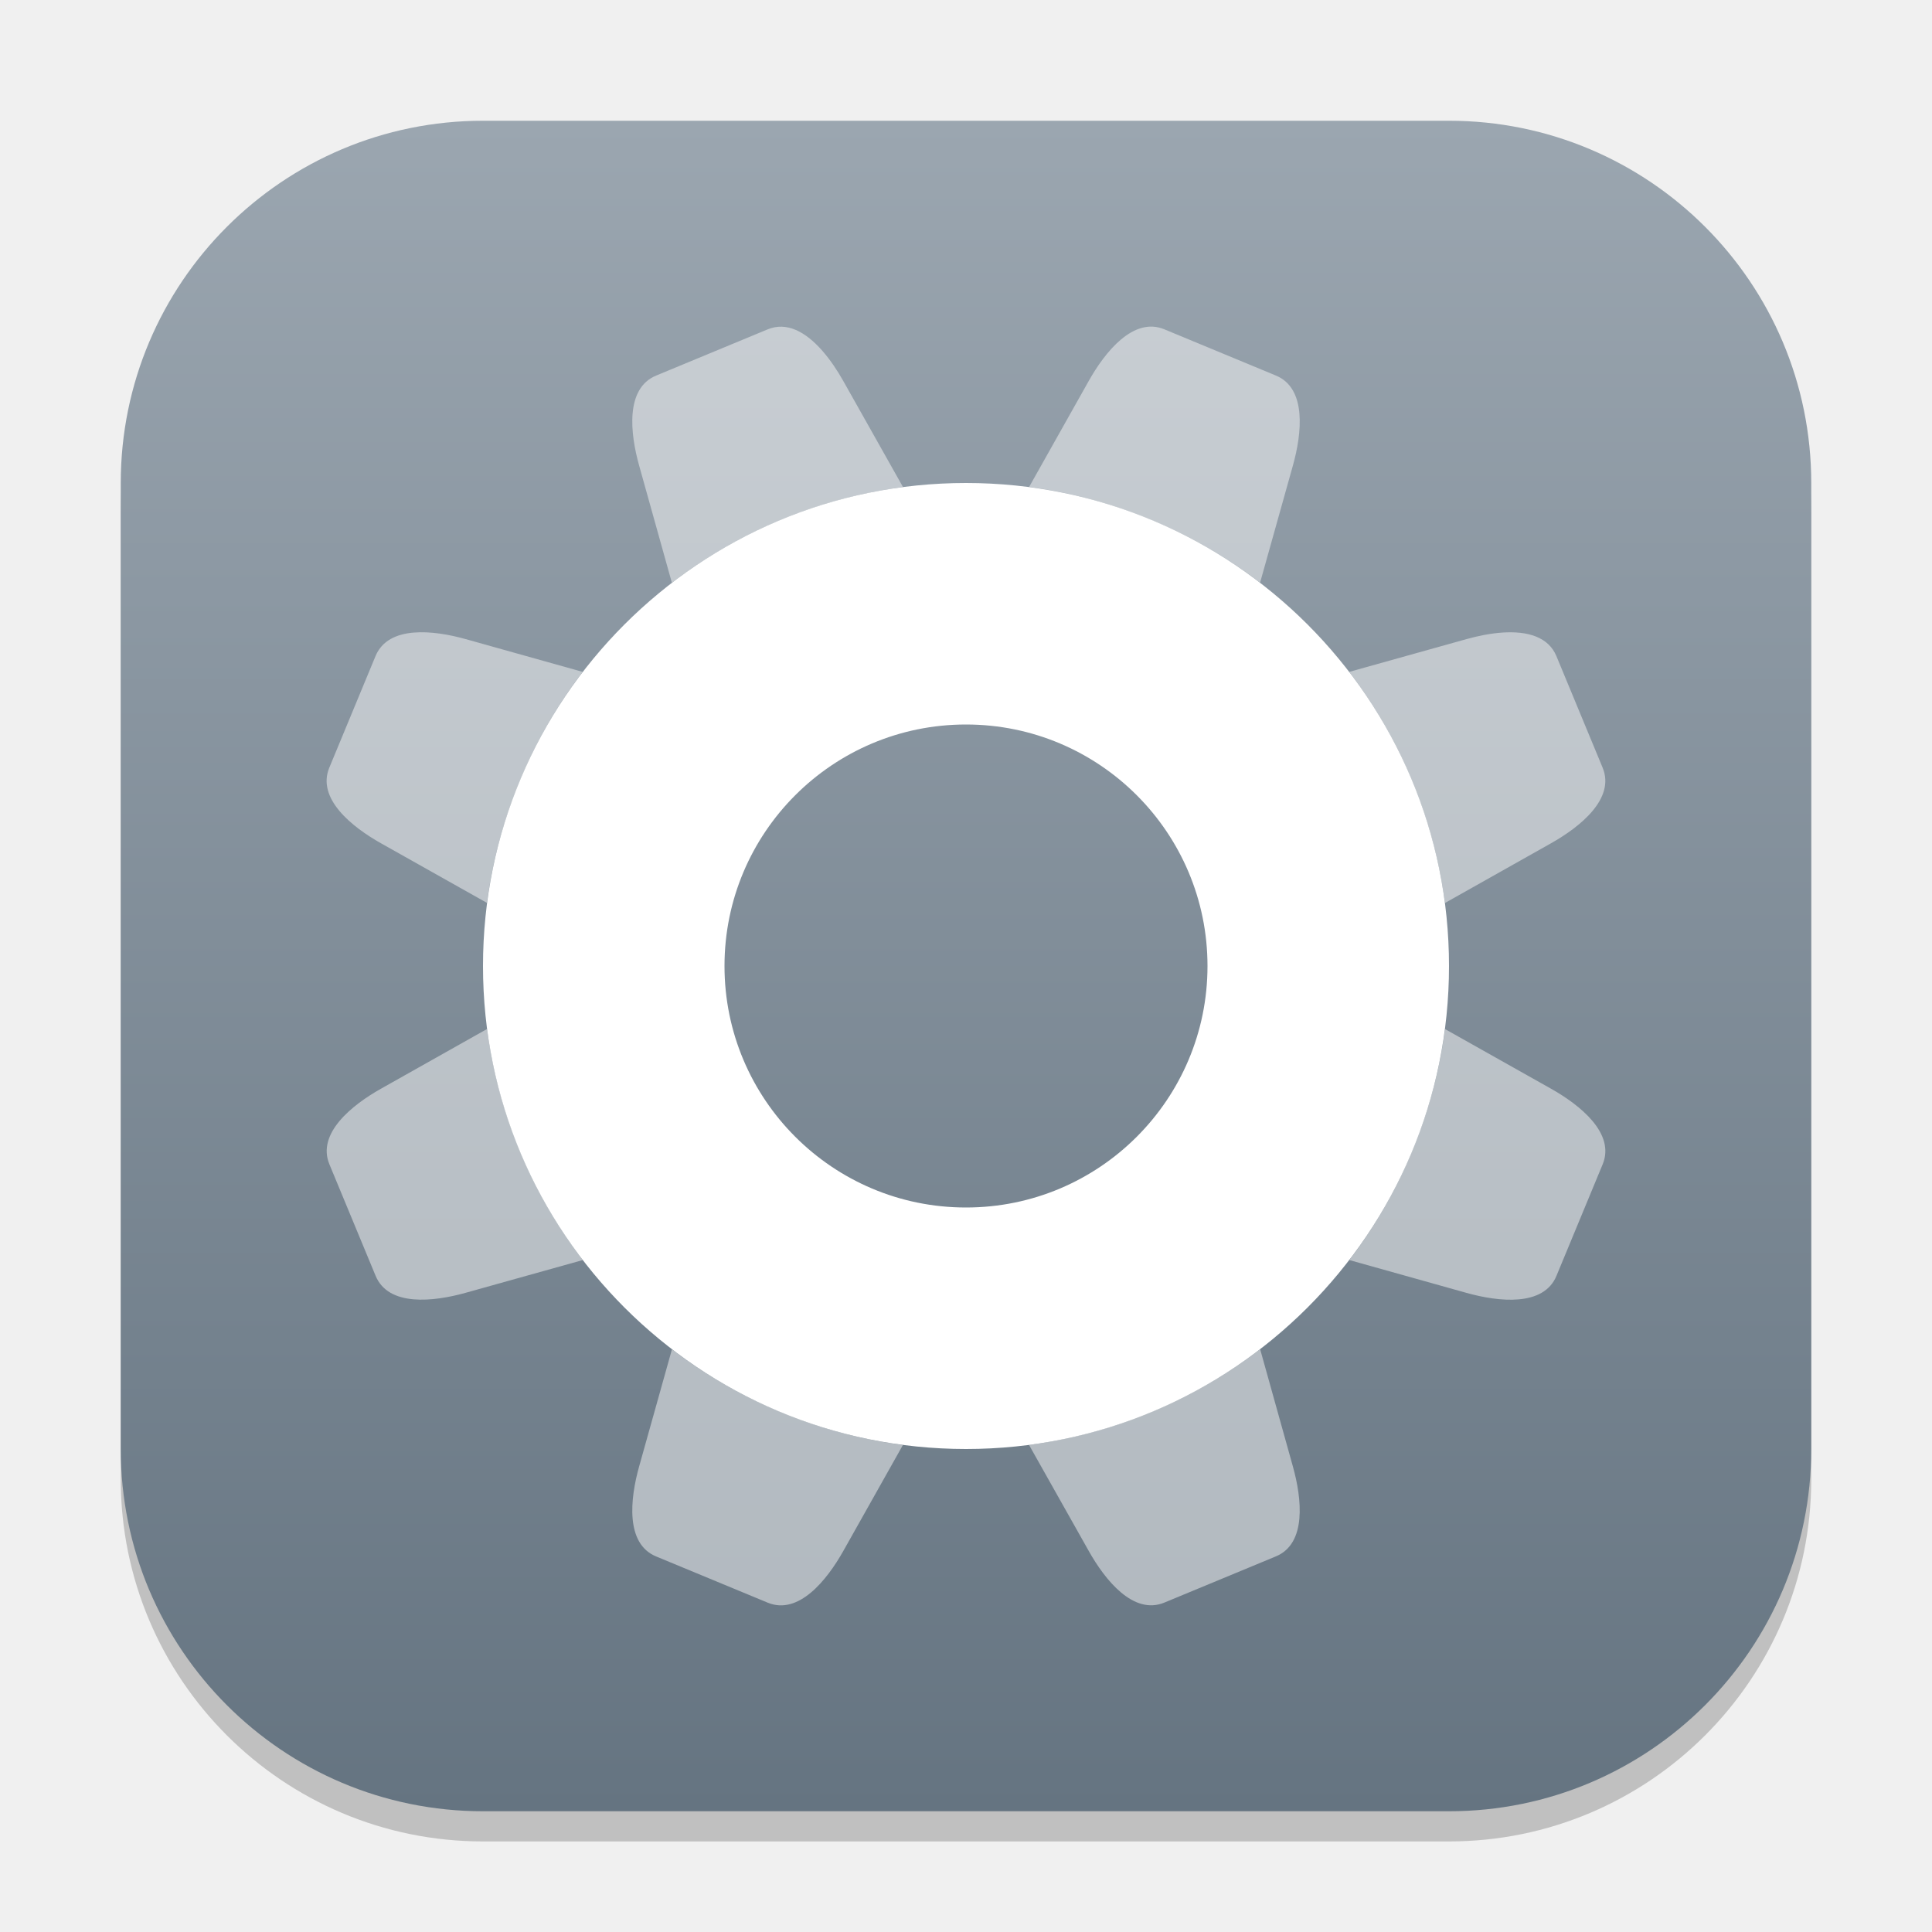
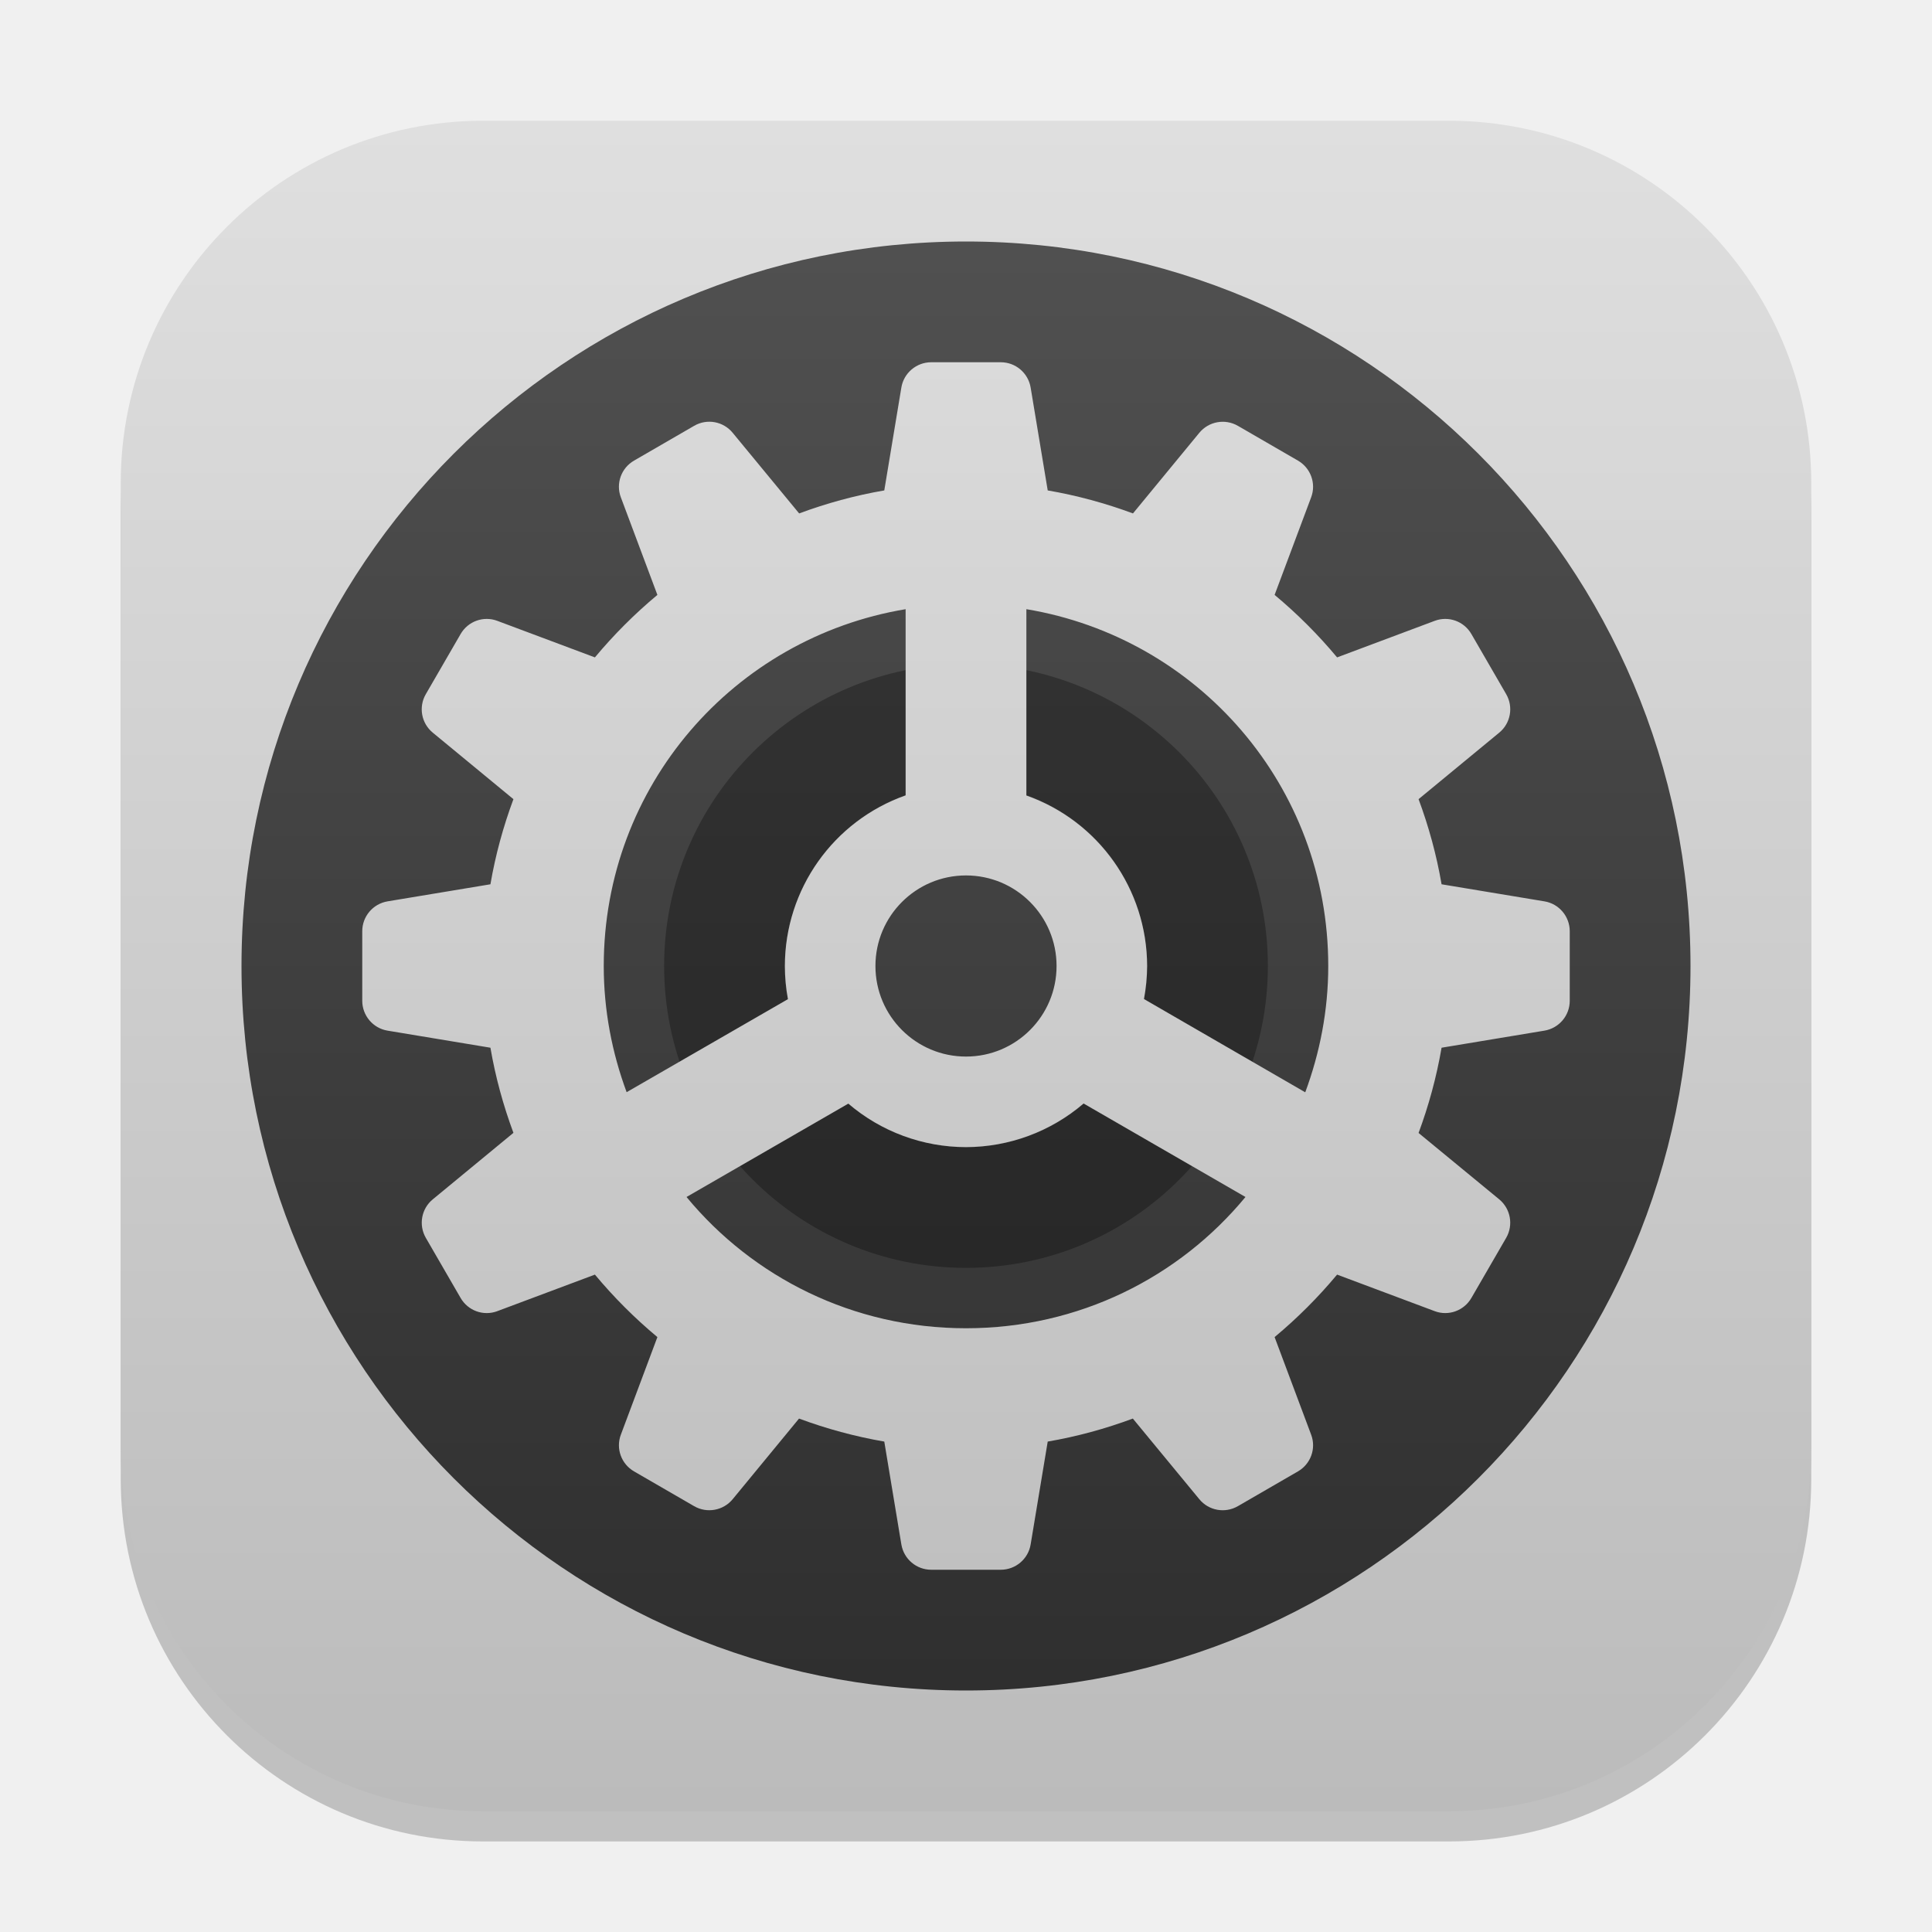
<svg xmlns="http://www.w3.org/2000/svg" xmlns:xlink="http://www.w3.org/1999/xlink" width="64" height="64" viewBox="0 0 64 64" version="1.1" id="svg1">
  <defs id="defs1">
-     <linearGradient xlink:href="#linearGradient2116" id="linearGradient4" x1="16" y1="30" x2="16" y2="2" gradientUnits="userSpaceOnUse" gradientTransform="scale(2)" />
-     <linearGradient id="linearGradient2116">
-       <stop style="stop-color:#657481;stop-opacity:1;" offset="0" id="stop2112" />
-       <stop style="stop-color:#9ba6b0;stop-opacity:1;" offset="1" id="stop2114" />
+     <linearGradient id="linearGradient6">
+       <stop style="stop-color:#bbbbbb;stop-opacity:1;" offset="0" id="stop5" />
+       <stop style="stop-color:#dfdfdf;stop-opacity:1;" offset="1" id="stop6" />
    </linearGradient>
+     <linearGradient id="linearGradient1">
+       <stop style="stop-color:#2c2c2c;stop-opacity:1;" offset="0" id="stop1" />
+       <stop style="stop-color:#535353;stop-opacity:1;" offset="1" id="stop2" />
+     </linearGradient>
+     <linearGradient xlink:href="#linearGradient6" id="linearGradient4" x1="16" y1="30" x2="16" y2="2" gradientUnits="userSpaceOnUse" gradientTransform="scale(2)" />
+     <linearGradient xlink:href="#linearGradient1" id="linearGradient2" x1="32" y1="60" x2="32" y2="4" gradientUnits="userSpaceOnUse" />
+     <linearGradient xlink:href="#linearGradient6" id="linearGradient5" x1="32" y1="60" x2="32" y2="4" gradientUnits="userSpaceOnUse" />
  </defs>
  <rect style="opacity:0.2;fill:#000000;stroke-width:3.5" id="rect1" width="56" height="56" x="4" y="5" ry="12" />
  <rect style="fill:url(#linearGradient4);stroke-width:2" id="rect2" width="56" height="56" x="4" y="4" ry="12" />
-   <path id="path285" style="fill:#ffffff;stroke-width:3.2;stroke-linecap:round;stroke-linejoin:round" d="m 32,16 c -8.837,0 -16,7.163 -16,16 0,8.837 7.163,16 16,16 8.837,0 16,-7.163 16,-16 0,-8.837 -7.163,-16 -16,-16 z m 0,8 c 4.418,0 8,3.582 8,8 0,4.418 -3.582,8 -8,8 -4.418,0 -8,-3.582 -8,-8 0,-4.418 3.582,-8 8,-8 z" />
-   <path id="rect1-2" style="opacity:0.5;fill:#f9f9f9;stroke-width:2" d="m 38.571,10.909 c -1.024,-0.424 -1.962,0.745 -2.505,1.71 l -1.975,3.512 c 1.355,0.179 2.709,0.539 4.032,1.087 1.323,0.548 2.534,1.251 3.619,2.083 l 1.087,-3.879 c 0.299,-1.067 0.462,-2.557 -0.562,-2.981 z m -12.218,0.017 c -0.294,-0.124 -0.604,-0.147 -0.924,-0.015 l -3.695,1.531 c -1.024,0.424 -0.861,1.913 -0.562,2.98 l 1.085,3.883 c 2.227,-1.706 4.875,-2.802 7.656,-3.171 L 27.935,12.621 c -0.373,-0.664 -0.935,-1.423 -1.581,-1.695 z m 24.541,10.165 c -0.649,-0.265 -1.583,-0.125 -2.317,0.081 L 44.695,22.257 c 1.706,2.227 2.802,4.875 3.171,7.656 l 3.513,-1.978 c 0.966,-0.543 2.134,-1.481 1.71,-2.505 l -1.531,-3.695 c -0.133,-0.32 -0.369,-0.523 -0.664,-0.643 z m -31.593,1.166 -3.879,-1.087 C 14.354,20.872 12.864,20.71 12.44,21.733 l -1.531,3.696 c -0.424,1.024 0.745,1.962 1.71,2.505 l 3.512,1.975 c 0.179,-1.355 0.539,-2.709 1.087,-4.032 0.548,-1.323 1.251,-2.534 2.083,-3.619 z m 28.568,11.833 c -0.179,1.355 -0.539,2.709 -1.087,4.032 -0.548,1.323 -1.251,2.534 -2.083,3.619 l 3.879,1.087 c 1.067,0.299 2.557,0.462 2.981,-0.562 l 1.531,-3.696 c 0.424,-1.024 -0.745,-1.962 -1.71,-2.505 z m -31.734,-0.004 -3.513,1.978 c -0.966,0.543 -2.134,1.482 -1.71,2.505 l 1.531,3.695 c 0.424,1.024 1.913,0.861 2.98,0.562 l 3.883,-1.085 c -1.706,-2.227 -2.802,-4.875 -3.171,-7.656 z m 25.609,10.608 c -2.227,1.706 -4.875,2.802 -7.656,3.171 l 1.978,3.513 c 0.543,0.966 1.481,2.134 2.505,1.71 l 3.695,-1.531 c 1.024,-0.424 0.861,-1.913 0.562,-2.98 z m -19.485,0.005 -1.087,3.879 c -0.299,1.067 -0.462,2.557 0.562,2.981 l 3.696,1.531 c 1.024,0.424 1.962,-0.745 2.505,-1.71 l 1.975,-3.512 c -1.355,-0.179 -2.709,-0.539 -4.032,-1.087 -1.323,-0.548 -2.534,-1.251 -3.619,-2.083 z" />
+   <circle style="fill:url(#linearGradient2);fill-opacity:1" id="path1" cx="32" cy="32" r="24" />
+   <path id="path6" style="fill:#000000;fill-opacity:1;opacity:0.3" d="M 32 22 A 10 10 0 0 0 22 32 A 10 10 0 0 0 32 42 A 10 10 0 0 0 42 32 A 10 10 0 0 0 32 22 z M 32 26 A 6 6 0 0 1 38 32 A 6 6 0 0 1 32 38 A 6 6 0 0 1 26 32 A 6 6 0 0 1 32 26 z " />
+   <path id="path1-3" style="fill:url(#linearGradient5);fill-opacity:1;stroke-width:2" d="M 30.848 12 C 30.36 12 29.939 12.354 29.859 12.836 L 29.293 16.246 C 28.319 16.413 27.378 16.672 26.473 17.008 L 24.27 14.336 C 23.96 13.958 23.42 13.859 22.996 14.105 L 21.004 15.258 C 20.58 15.502 20.394 16.017 20.566 16.473 L 21.777 19.707 C 21.026 20.333 20.333 21.026 19.707 21.777 L 16.473 20.566 C 16.017 20.394 15.502 20.58 15.258 21.004 L 14.105 22.996 C 13.859 23.42 13.958 23.96 14.336 24.27 L 17.008 26.473 C 16.672 27.378 16.413 28.319 16.246 29.293 L 12.836 29.859 C 12.354 29.941 12 30.358 12 30.848 L 12 33.152 C 12 33.64 12.354 34.061 12.836 34.141 L 16.246 34.707 C 16.413 35.681 16.672 36.622 17.008 37.527 L 14.336 39.73 C 13.958 40.04 13.861 40.58 14.105 41.004 L 15.258 42.996 C 15.502 43.42 16.017 43.606 16.473 43.434 L 19.707 42.223 C 20.333 42.974 21.026 43.667 21.777 44.293 L 20.566 47.527 C 20.394 47.985 20.582 48.498 21.004 48.742 L 22.996 49.895 C 23.42 50.139 23.96 50.04 24.27 49.664 L 26.469 46.992 C 27.375 47.328 28.318 47.586 29.293 47.754 L 29.859 51.164 C 29.941 51.646 30.358 52 30.848 52 L 33.152 52 C 33.64 52 34.061 51.646 34.141 51.164 L 34.707 47.754 C 35.681 47.587 36.622 47.328 37.527 46.992 L 39.73 49.664 C 40.04 50.042 40.58 50.139 41.004 49.895 L 42.996 48.742 C 43.42 48.498 43.606 47.983 43.434 47.527 L 42.223 44.293 C 42.974 43.667 43.667 42.974 44.293 42.223 L 47.527 43.434 C 47.985 43.606 48.498 43.418 48.742 42.996 L 49.895 41.004 C 50.139 40.58 50.04 40.04 49.664 39.73 L 46.992 37.531 C 47.328 36.625 47.586 35.682 47.754 34.707 L 51.164 34.141 C 51.646 34.059 52 33.642 52 33.152 L 52 30.848 C 52 30.36 51.646 29.939 51.164 29.859 L 47.754 29.293 C 47.587 28.319 47.328 27.378 46.992 26.473 L 49.664 24.27 C 50.042 23.96 50.139 23.42 49.895 22.996 L 48.742 21.004 C 48.498 20.58 47.983 20.394 47.527 20.566 L 44.293 21.777 C 43.667 21.026 42.974 20.333 42.223 19.707 L 43.434 16.473 C 43.606 16.015 43.418 15.502 42.996 15.258 L 41.004 14.105 C 40.58 13.861 40.04 13.96 39.73 14.336 L 37.531 17.008 C 36.625 16.672 35.682 16.414 34.707 16.246 L 34.141 12.836 C 34.059 12.354 33.642 12 33.152 12 L 30.848 12 z M 30 20.18 L 30 26.348 C 27.604 27.195 26.002 29.459 26 32 C 26 32.368 26.034 32.736 26.102 33.098 L 20.758 36.18 C 20.276 34.878 20 33.474 20 32 C 20 26.032 24.311 21.128 30 20.18 z M 34 20.18 C 39.689 21.128 44 26.032 44 32 C 44 33.476 43.721 34.88 43.238 36.184 L 37.895 33.094 C 37.963 32.733 37.998 32.367 38 32 C 37.996 29.46 36.394 27.198 34 26.352 L 34 20.18 z M 32 29 A 3 3 0 0 1 35 32 A 3 3 0 0 1 32 35 A 3 3 0 0 1 29 32 A 3 3 0 0 1 32 29 z M 35.895 36.555 L 41.258 39.652 C 39.061 42.312 35.737 44 32 44 C 28.263 44 24.939 42.312 22.742 39.652 L 28.102 36.559 C 29.188 37.488 30.57 37.999 32 38 C 33.429 37.997 34.81 37.485 35.895 36.555 z " />
</svg>
